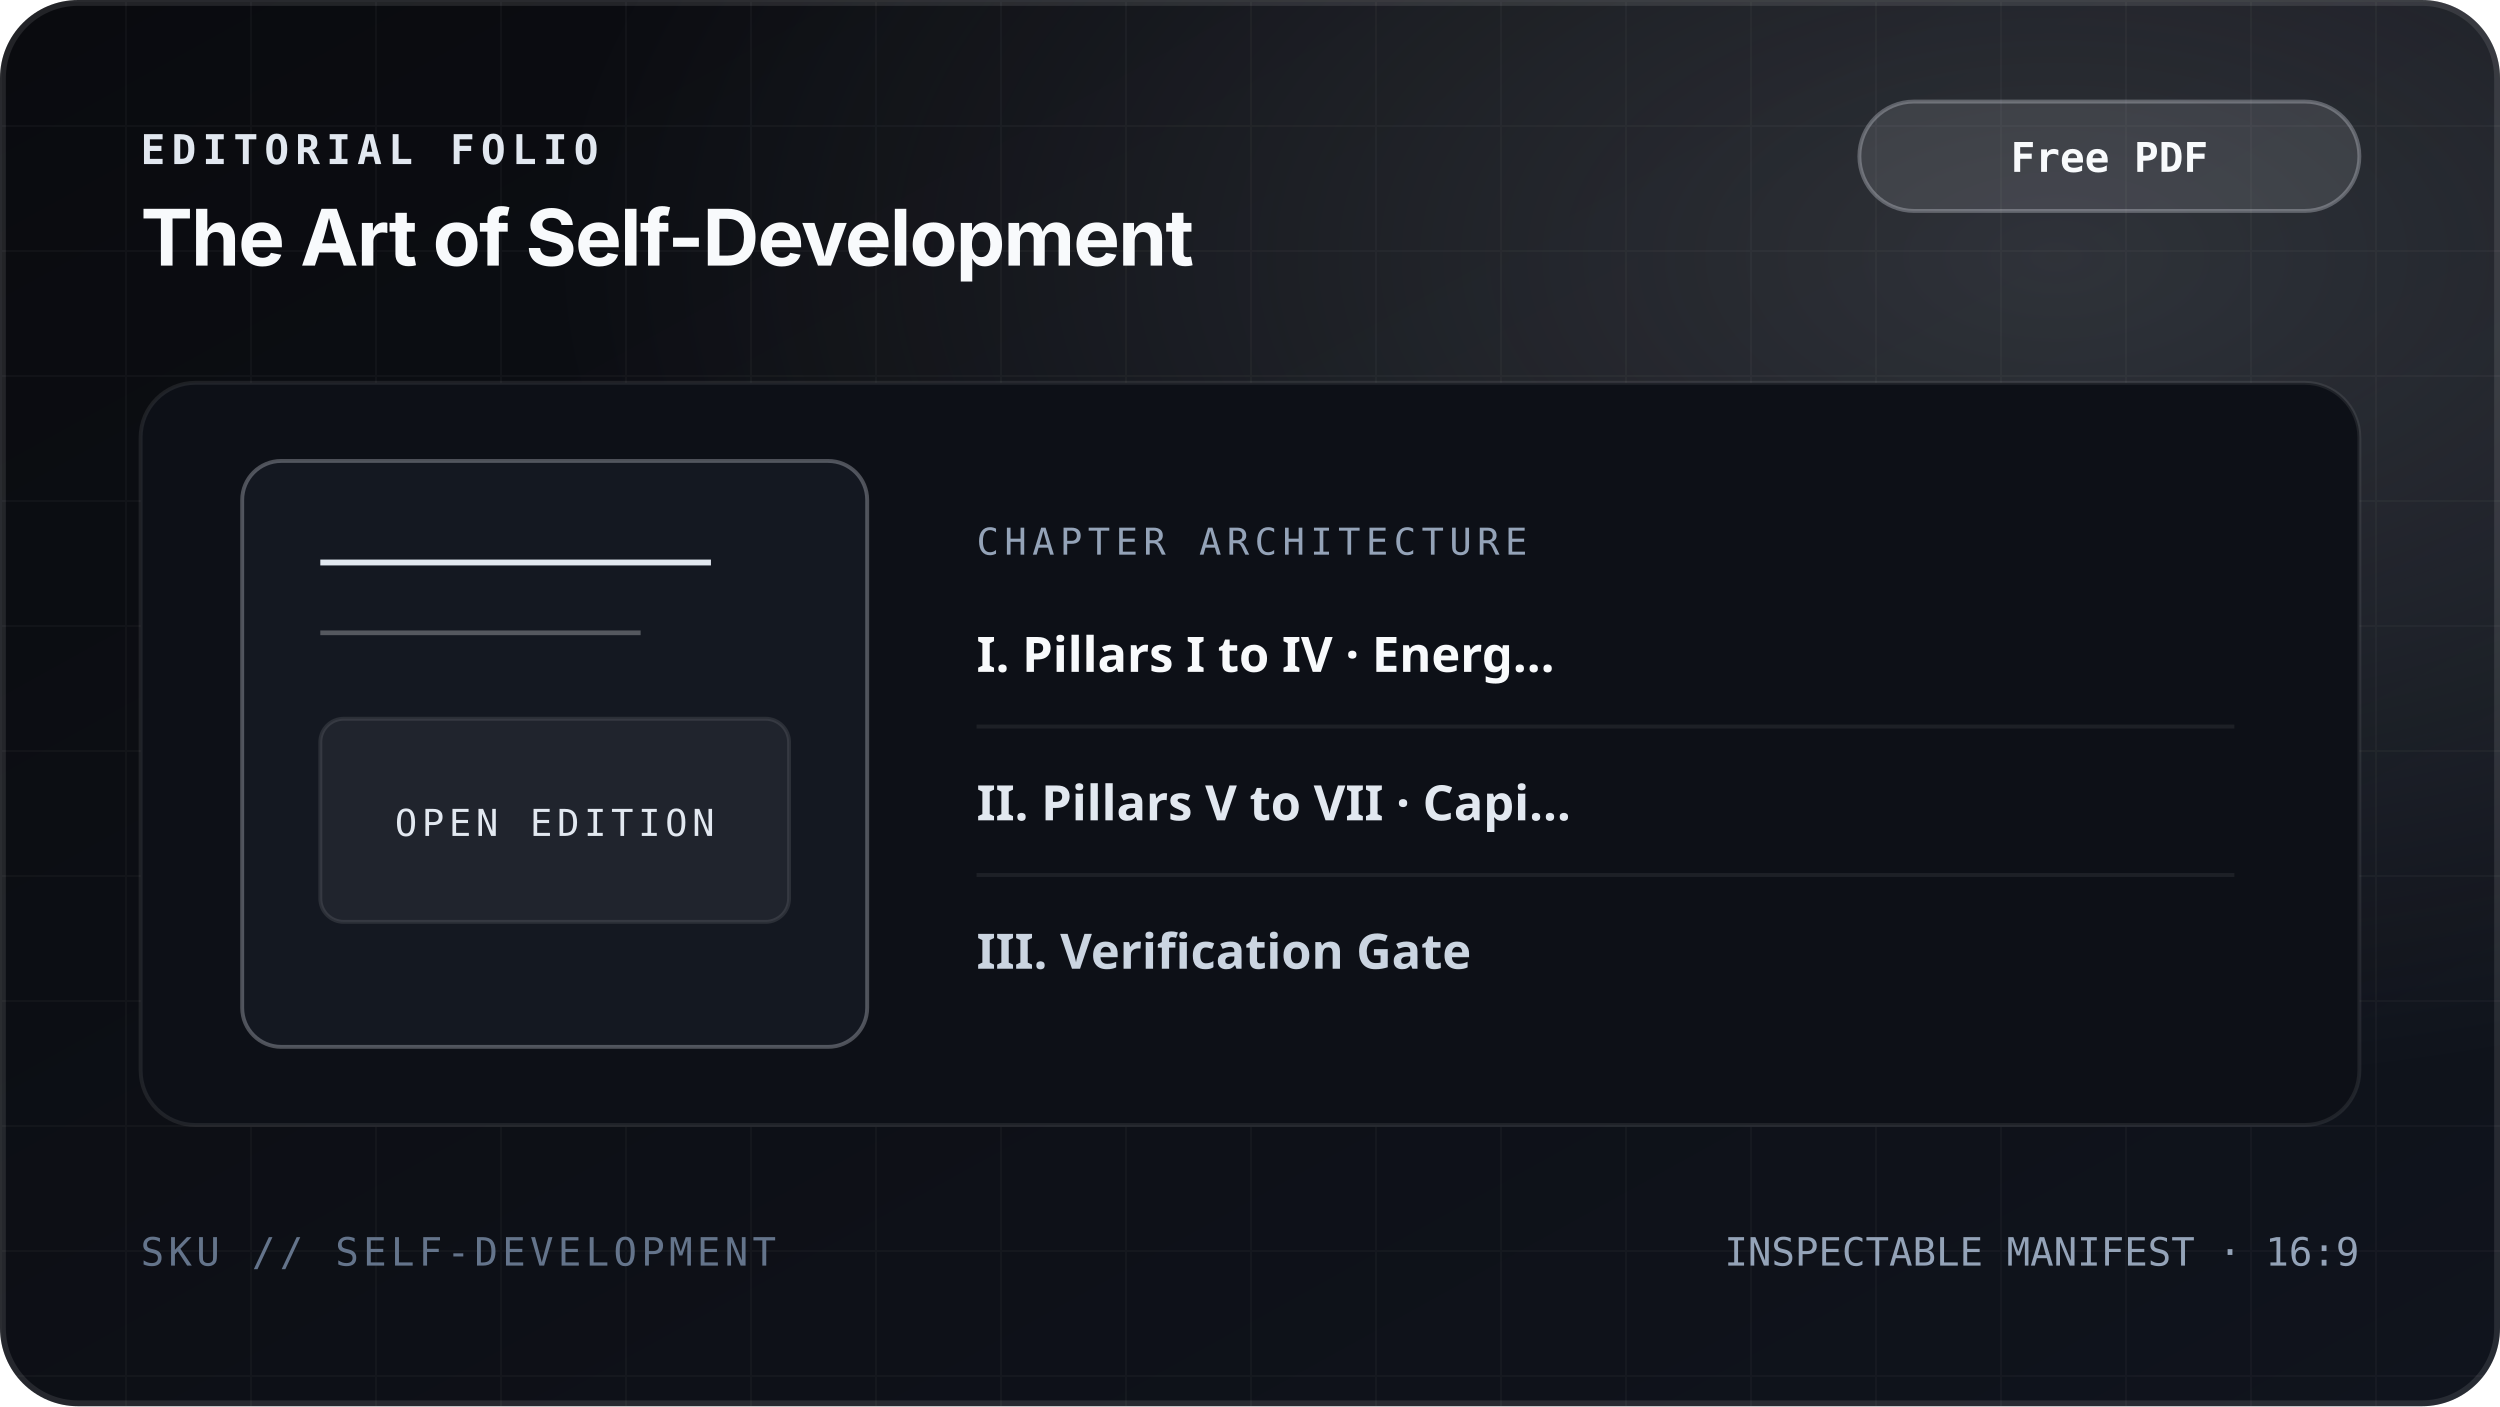
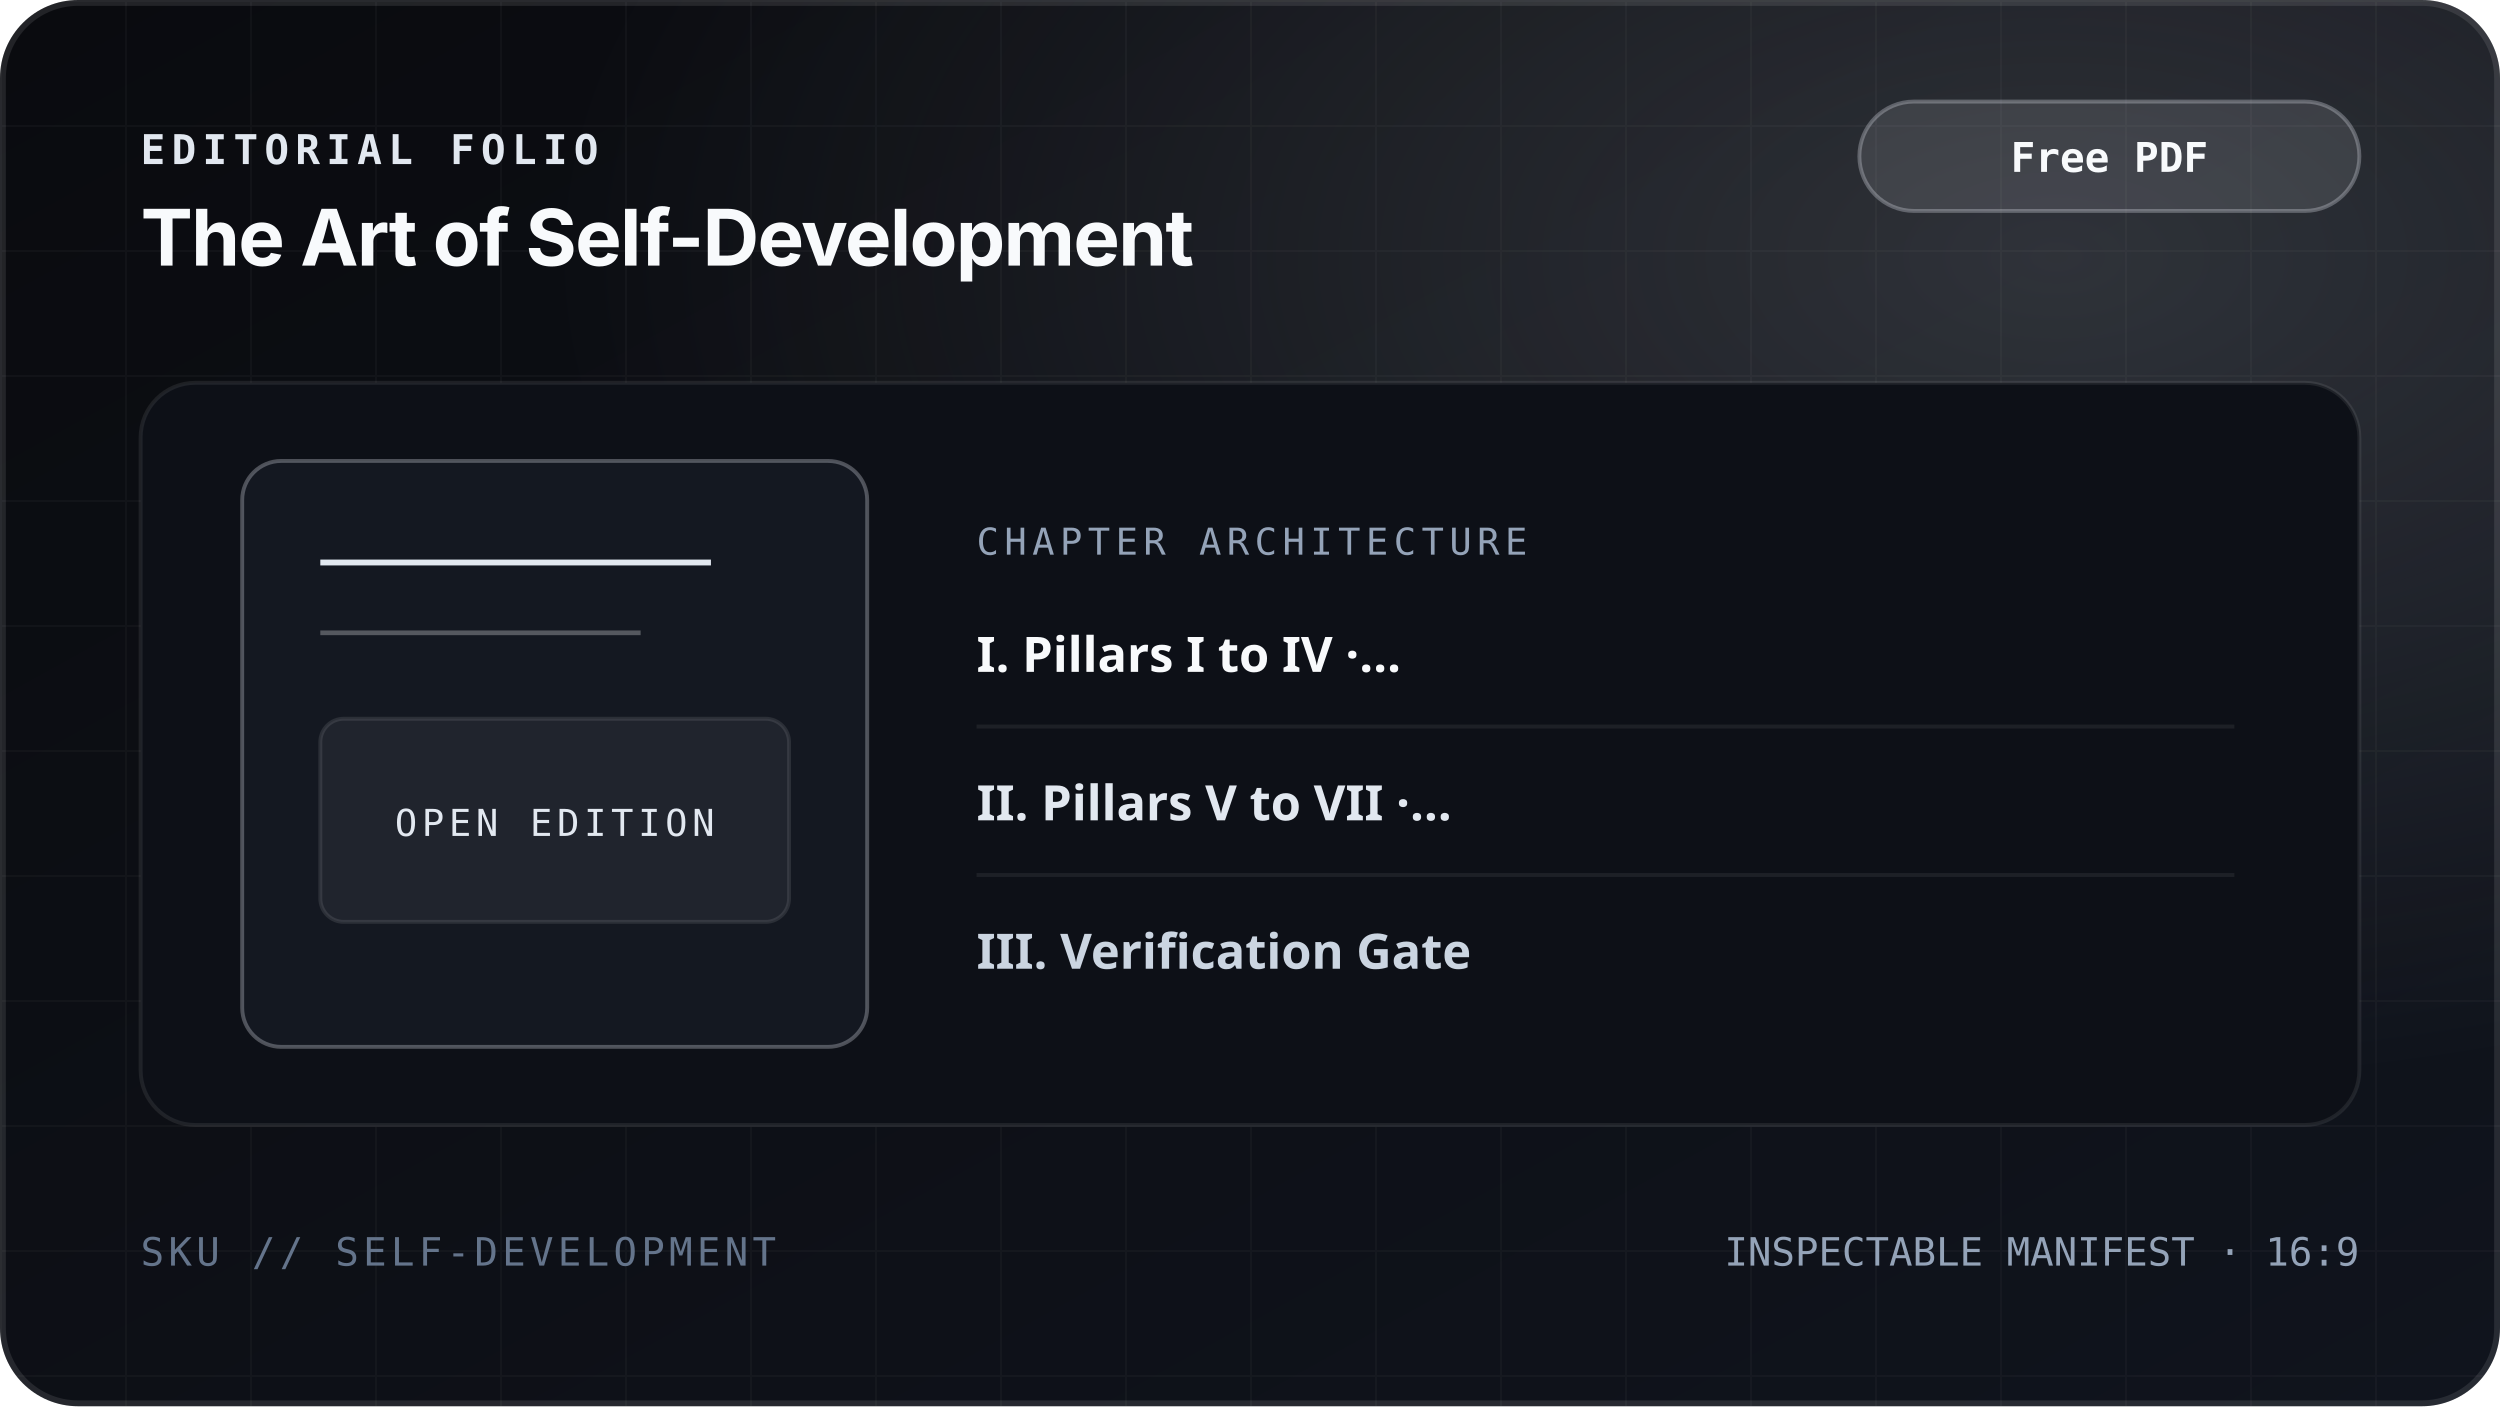
<svg xmlns="http://www.w3.org/2000/svg" viewBox="0 0 640 360" width="640" height="360" role="img" aria-labelledby="title-self-development desc-self-development">
  <defs>
    <linearGradient id="bg-self-development" x1="0" y1="0" x2="1" y2="1">
      <stop offset="0%" stop-color="#0A0B0F" />
      <stop offset="100%" stop-color="#10141D" />
    </linearGradient>
    <radialGradient id="glow-self-development" cx="82%" cy="18%" r="60%">
      <stop offset="0%" stop-color="#E2E8F0" stop-opacity="0.16" />
      <stop offset="100%" stop-color="#E2E8F0" stop-opacity="0" />
    </radialGradient>
    <pattern id="grid-self-development" width="32" height="32" patternUnits="userSpaceOnUse">
      <path d="M 32 0 L 0 0 0 32" fill="none" stroke="rgba(255,255,255,0.028)" stroke-width="1" />
    </pattern>
  </defs>
  <rect width="640" height="360" rx="20" fill="url(#bg-self-development)" />
  <rect width="640" height="360" rx="20" fill="url(#grid-self-development)" />
  <rect width="640" height="360" rx="20" fill="url(#glow-self-development)" />
  <rect x="0.75" y="0.75" width="638.5" height="358.5" rx="19.25" fill="none" stroke="rgba(255,255,255,0.10)" stroke-width="1.5" />
  <text x="36" y="42" fill="#E2E8F0" font-family="ui-monospace, SFMono-Regular, Consolas, monospace" font-size="10.5" font-weight="600" letter-spacing="1.6">EDITORIAL FOLIO</text>
  <text x="36" y="68" fill="#F8FAFC" font-family="ui-sans-serif, system-ui, -apple-system, sans-serif" font-size="20" font-weight="700" letter-spacing="-0.4">The Art of Self-Development</text>
  <rect x="476" y="26" width="128" height="28" rx="14" fill="rgba(226, 232, 240, 0.12)" stroke="rgba(226, 232, 240, 0.30)" />
  <text x="540" y="44" text-anchor="middle" fill="#F8FAFC" font-family="ui-monospace, SFMono-Regular, Consolas, monospace" font-size="10.5" font-weight="600">Free PDF</text>
  <g transform="translate(36, 98)">
    <rect x="0" y="0" width="568" height="190" rx="14" fill="#0D1017" stroke="rgba(255,255,255,0.08)" />
    <rect x="26" y="20" width="160" height="150" rx="10" fill="#141821" stroke="rgba(226, 232, 240, 0.30)" />
    <line x1="46" y1="46" x2="146" y2="46" stroke="#E2E8F0" stroke-width="1.5" />
    <line x1="46" y1="64" x2="128" y2="64" stroke="rgba(255,255,255,0.28)" stroke-width="1.2" />
    <rect x="46" y="86" width="120" height="52" rx="6" fill="rgba(226,232,240,0.06)" stroke="rgba(255,255,255,0.10)" />
    <text x="106" y="116" text-anchor="middle" fill="#E2E8F0" font-family="ui-monospace, SFMono-Regular, Consolas, monospace" font-size="9.5" letter-spacing="1.2">OPEN EDITION</text>
    <text x="214" y="44" fill="#94A3B8" font-family="ui-monospace, SFMono-Regular, Consolas, monospace" font-size="9.5" letter-spacing="1.4">CHAPTER ARCHITECTURE</text>
-     <text x="214" y="74" fill="#F8FAFC" font-family="ui-sans-serif, system-ui, sans-serif" font-size="12.5" font-weight="600">I. Pillars I to IV · Energ…</text>
+     <text x="214" y="74" fill="#F8FAFC" font-family="ui-sans-serif, system-ui, sans-serif" font-size="12.5" font-weight="600">I. Pillars I to IV ·…</text>
    <line x1="214" y1="88" x2="536" y2="88" stroke="rgba(255,255,255,0.07)" />
-     <text x="214" y="112" fill="#E2E8F0" font-family="ui-sans-serif, system-ui, sans-serif" font-size="12.5" font-weight="600">II. Pillars V to VII · Capi…</text>
+     <text x="214" y="112" fill="#E2E8F0" font-family="ui-sans-serif, system-ui, sans-serif" font-size="12.5" font-weight="600">II. Pillars V to VII ·…</text>
    <line x1="214" y1="126" x2="536" y2="126" stroke="rgba(255,255,255,0.07)" />
    <text x="214" y="150" fill="#CBD5E1" font-family="ui-sans-serif, system-ui, sans-serif" font-size="12.5" font-weight="600">III. Verification Gate</text>
  </g>
  <text x="36" y="324" fill="#64748B" font-family="ui-monospace, SFMono-Regular, Consolas, monospace" font-size="10" letter-spacing="1.1">SKU // SELF-DEVELOPMENT</text>
  <text x="604" y="324" text-anchor="end" fill="#94A3B8" font-family="ui-monospace, SFMono-Regular, Consolas, monospace" font-size="10">INSPECTABLE MANIFEST · 16:9</text>
</svg>
